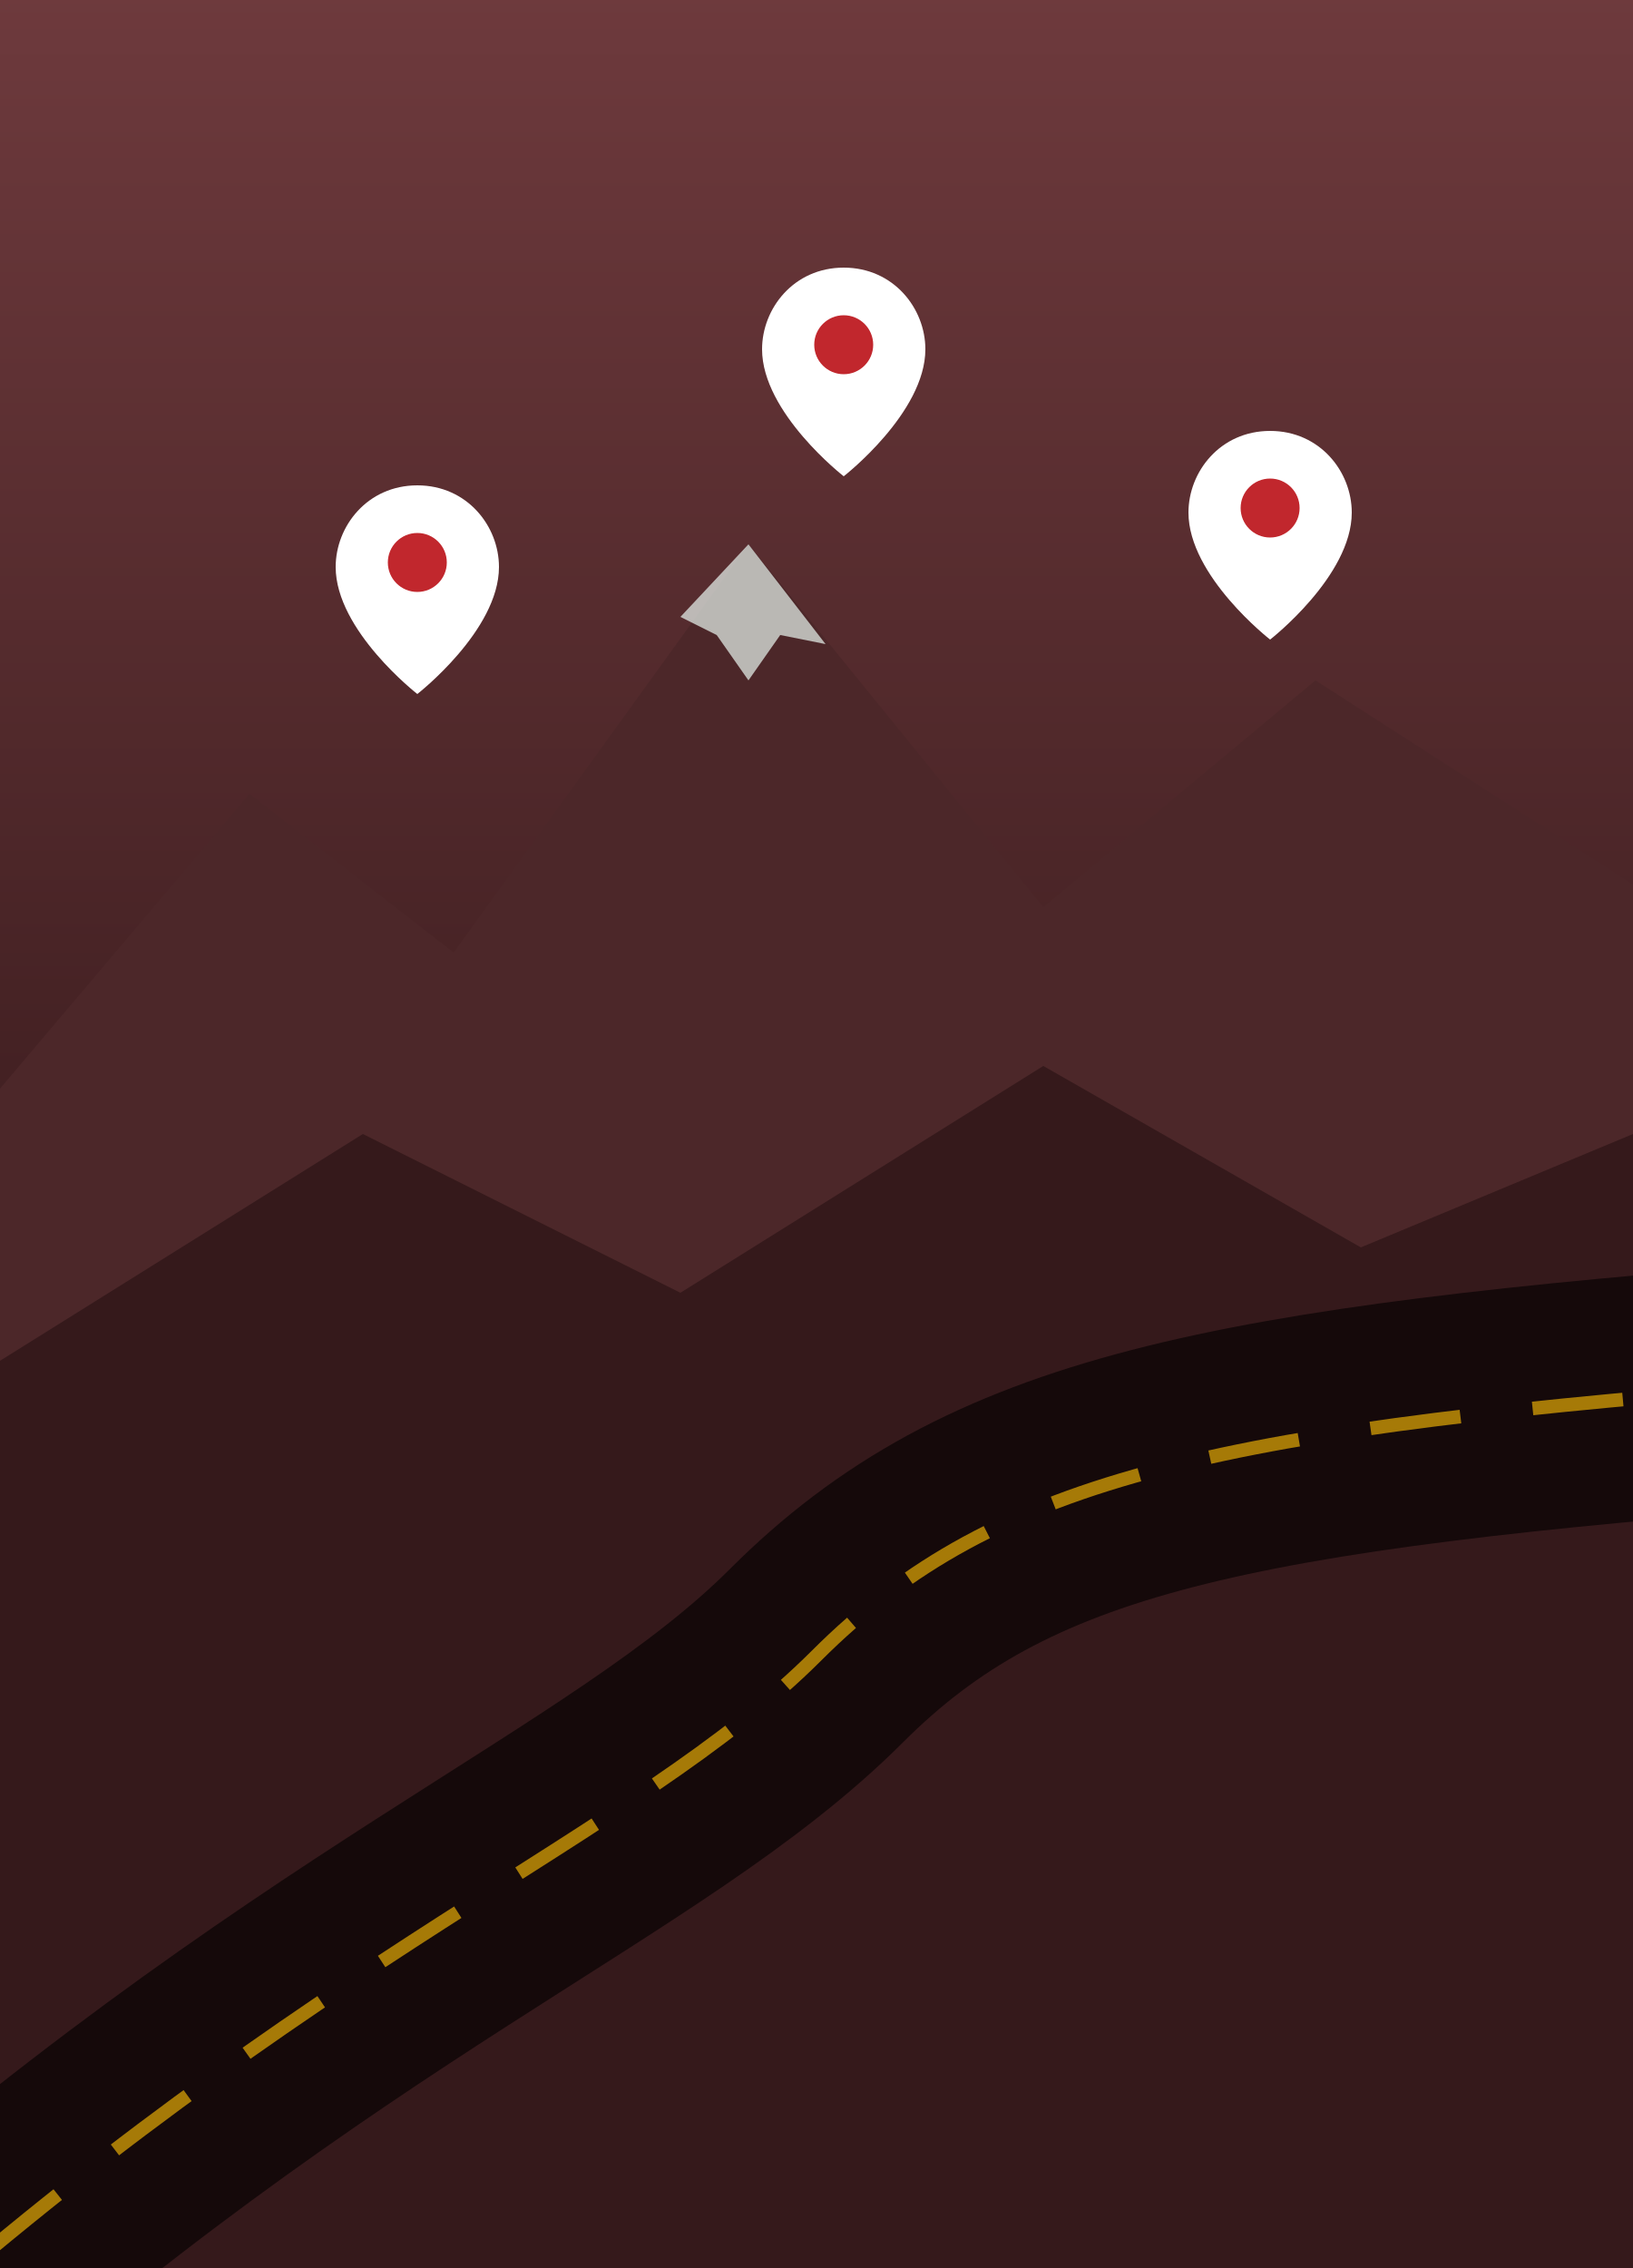
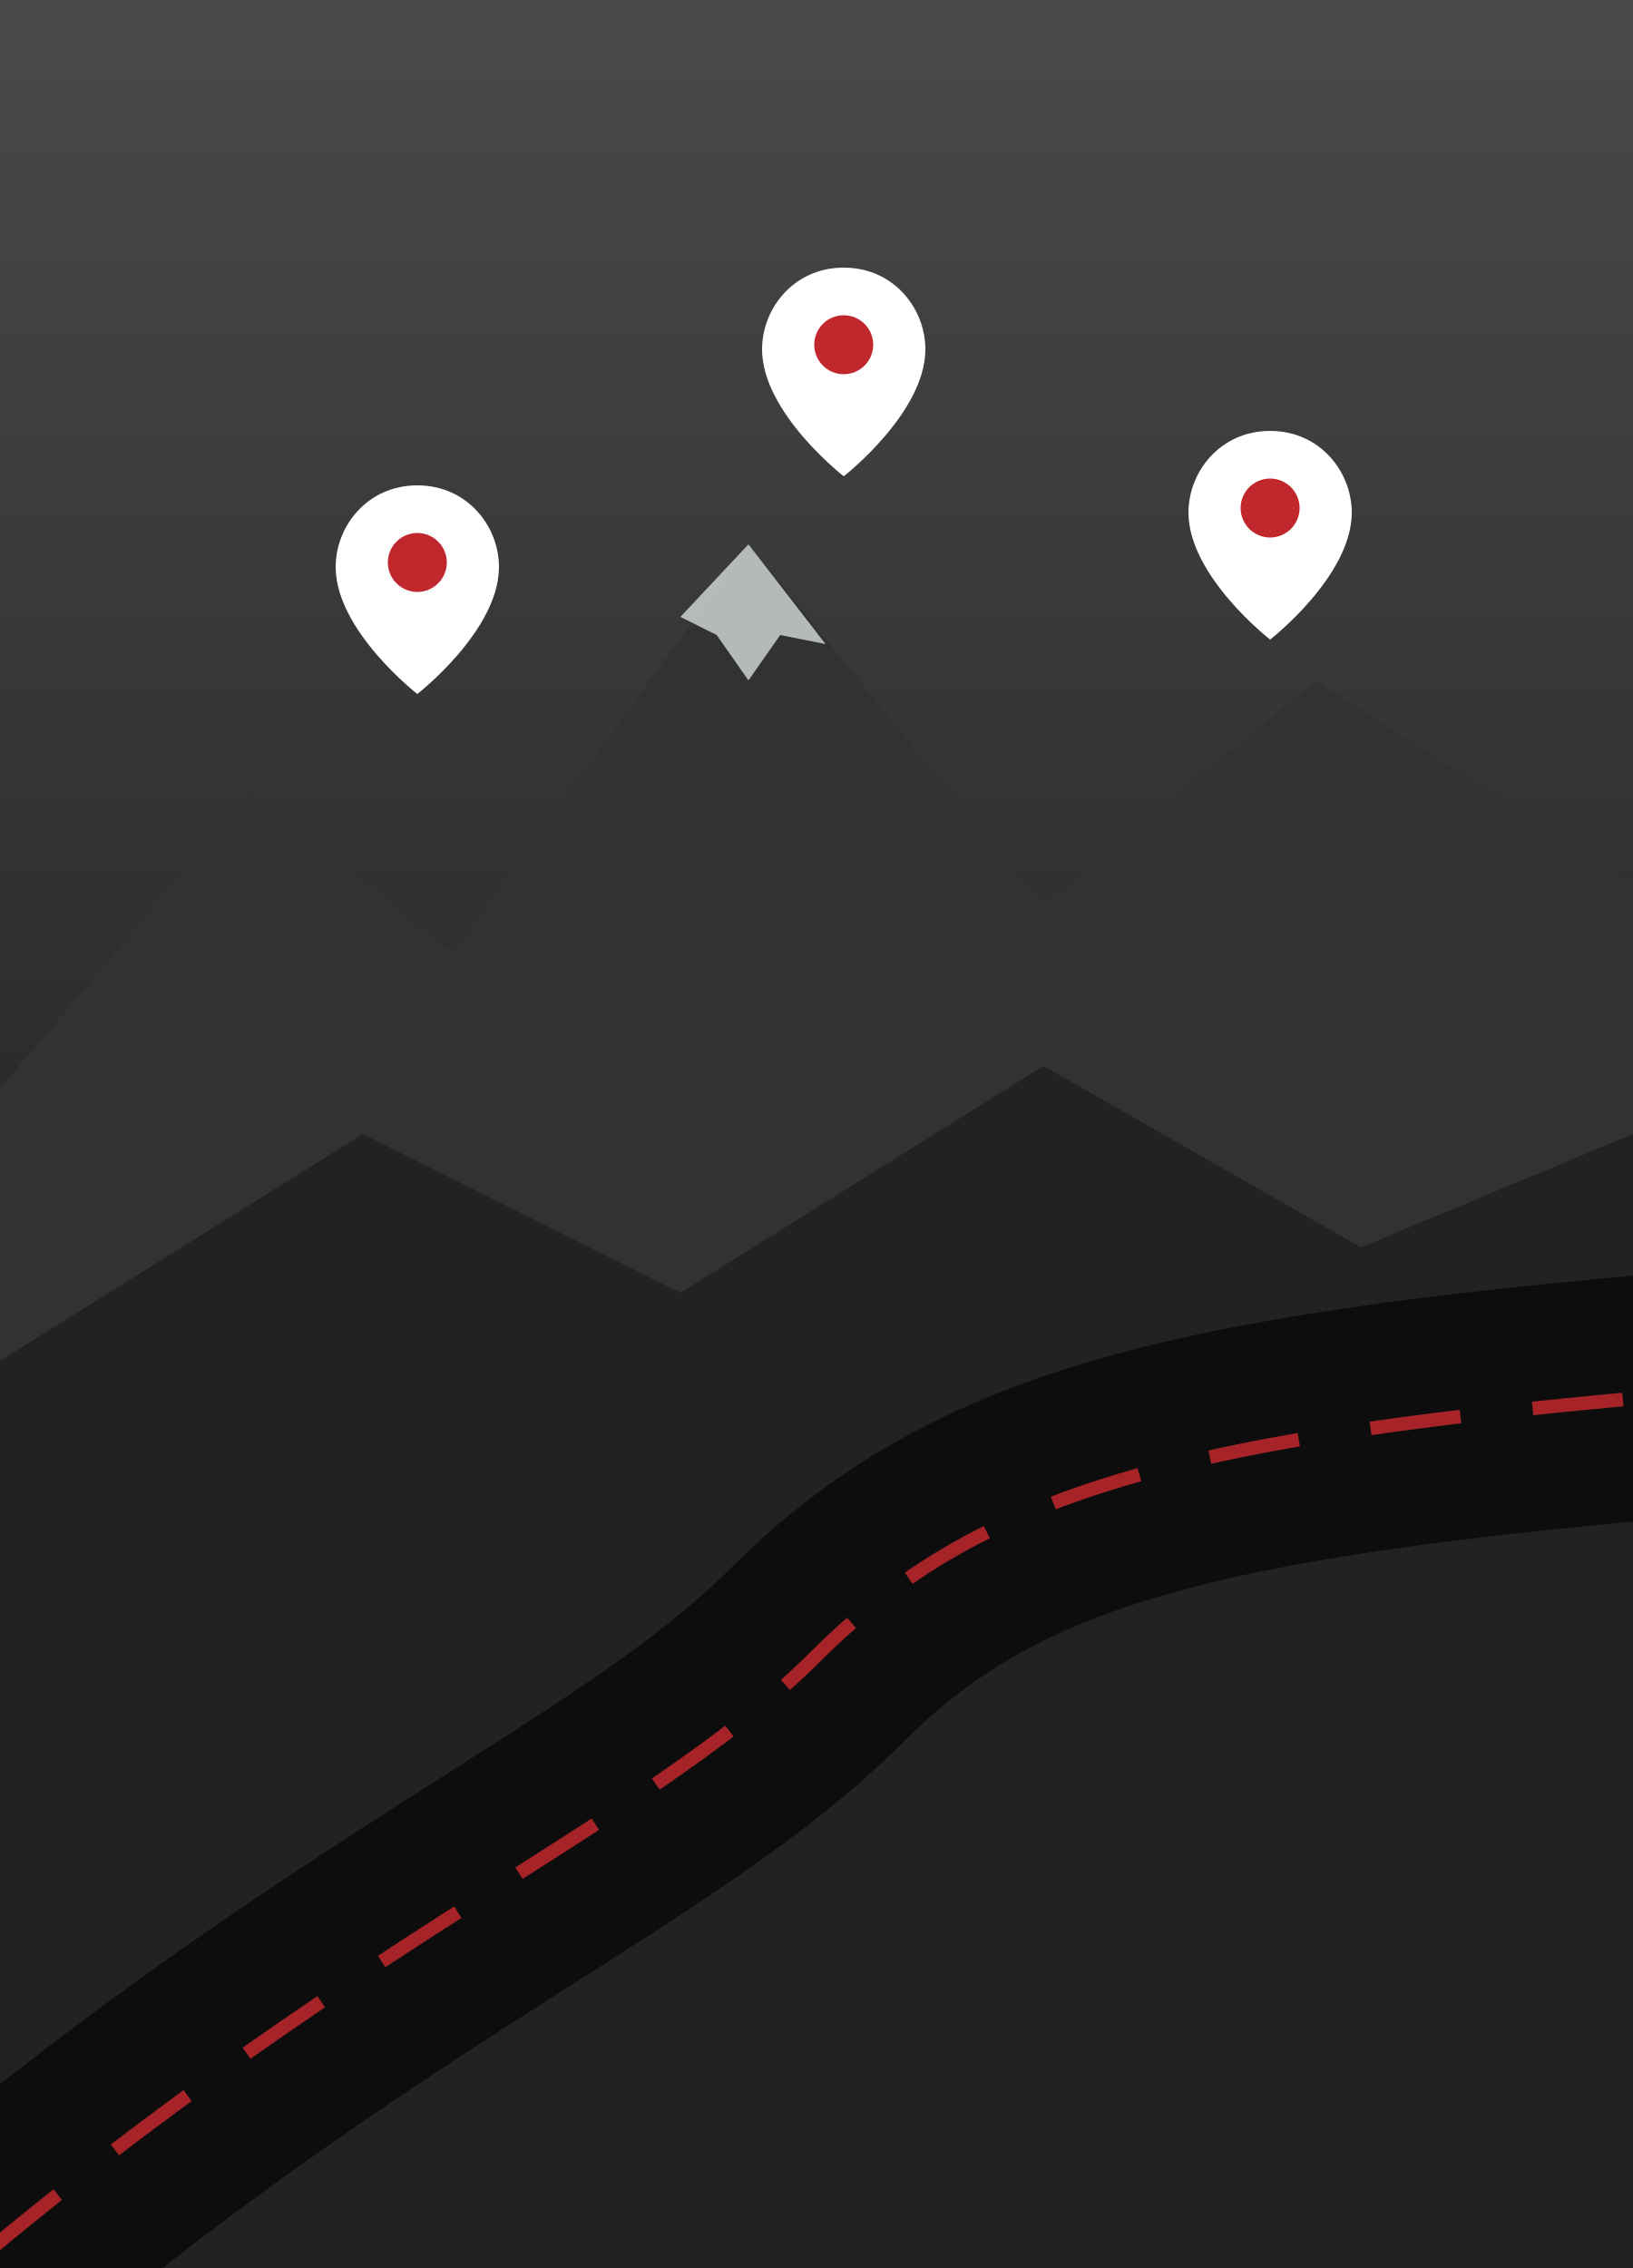
<svg xmlns="http://www.w3.org/2000/svg" viewBox="0 0 360 500" preserveAspectRatio="xMidYMid slice">
  <defs>
    <linearGradient id="s" x1="0" y1="0" x2="0" y2="1">
-       <stop offset="0" stop-color="#6e3a3d" />
-       <stop offset=".55" stop-color="#3d1d1f" />
-       <stop offset="1" stop-color="#1d0d0e" />
+       <stop offset="0" stop-color="#4a4a4a" />
+       <stop offset=".55" stop-color="#272727" />
+       <stop offset="1" stop-color="#121212" />
    </linearGradient>
  </defs>
  <rect width="360" height="500" fill="url(#s)" />
-   <path d="M0 240 L55 175 L100 210 L165 120 L230 200 L290 150 L360 195 V500 H0Z" fill="#4c2729" />
+   <path d="M0 240 L55 175 L100 210 L165 120 L230 200 L290 150 L360 195 V500 H0Z" fill="#323232" />
  <path d="M150 136 L165 120 L182 142 L172 140 L165 150 L158 140Z" fill="#dfe8e3" opacity=".75" />
-   <path d="M0 300 L80 250 L150 285 L230 235 L300 275 L360 250 V500 H0Z" fill="#35191b" />
-   <path d="M-30 520 C70 430 140 405 180 365 C220 325 270 315 400 305" stroke="#15090a" stroke-width="54" fill="none" />
-   <path d="M-30 520 C70 430 140 405 180 365 C220 325 270 315 400 305" stroke="#bf8e07" stroke-width="3" stroke-dasharray="20 16" fill="none" opacity=".85" />
+   <path d="M0 300 L80 250 L150 285 L230 235 L300 275 L360 250 V500 H0Z" fill="#222222" />
+   <path d="M-30 520 C70 430 140 405 180 365 C220 325 270 315 400 305" stroke="#0d0d0d" stroke-width="54" fill="none" />
+   <path d="M-30 520 C70 430 140 405 180 365 C220 325 270 315 400 305" stroke="#c1272d" stroke-width="3" stroke-dasharray="20 16" fill="none" opacity=".85" />
  <g transform="translate(0 -125)">
    <g fill="#fff">
      <path transform="translate(92 262)" d="M0-30C-11-30-18-21-18-12C-18 2 0 16 0 16S18 2 18-12C18-21 11-30 0-30Z" />
      <path transform="translate(186 214)" d="M0-30C-11-30-18-21-18-12C-18 2 0 16 0 16S18 2 18-12C18-21 11-30 0-30Z" />
      <path transform="translate(280 250)" d="M0-30C-11-30-18-21-18-12C-18 2 0 16 0 16S18 2 18-12C18-21 11-30 0-30Z" />
    </g>
    <g fill="#c1272d">
      <circle cx="92" cy="249" r="6.5" />
      <circle cx="186" cy="201" r="6.5" />
      <circle cx="280" cy="237" r="6.5" />
    </g>
  </g>
</svg>
